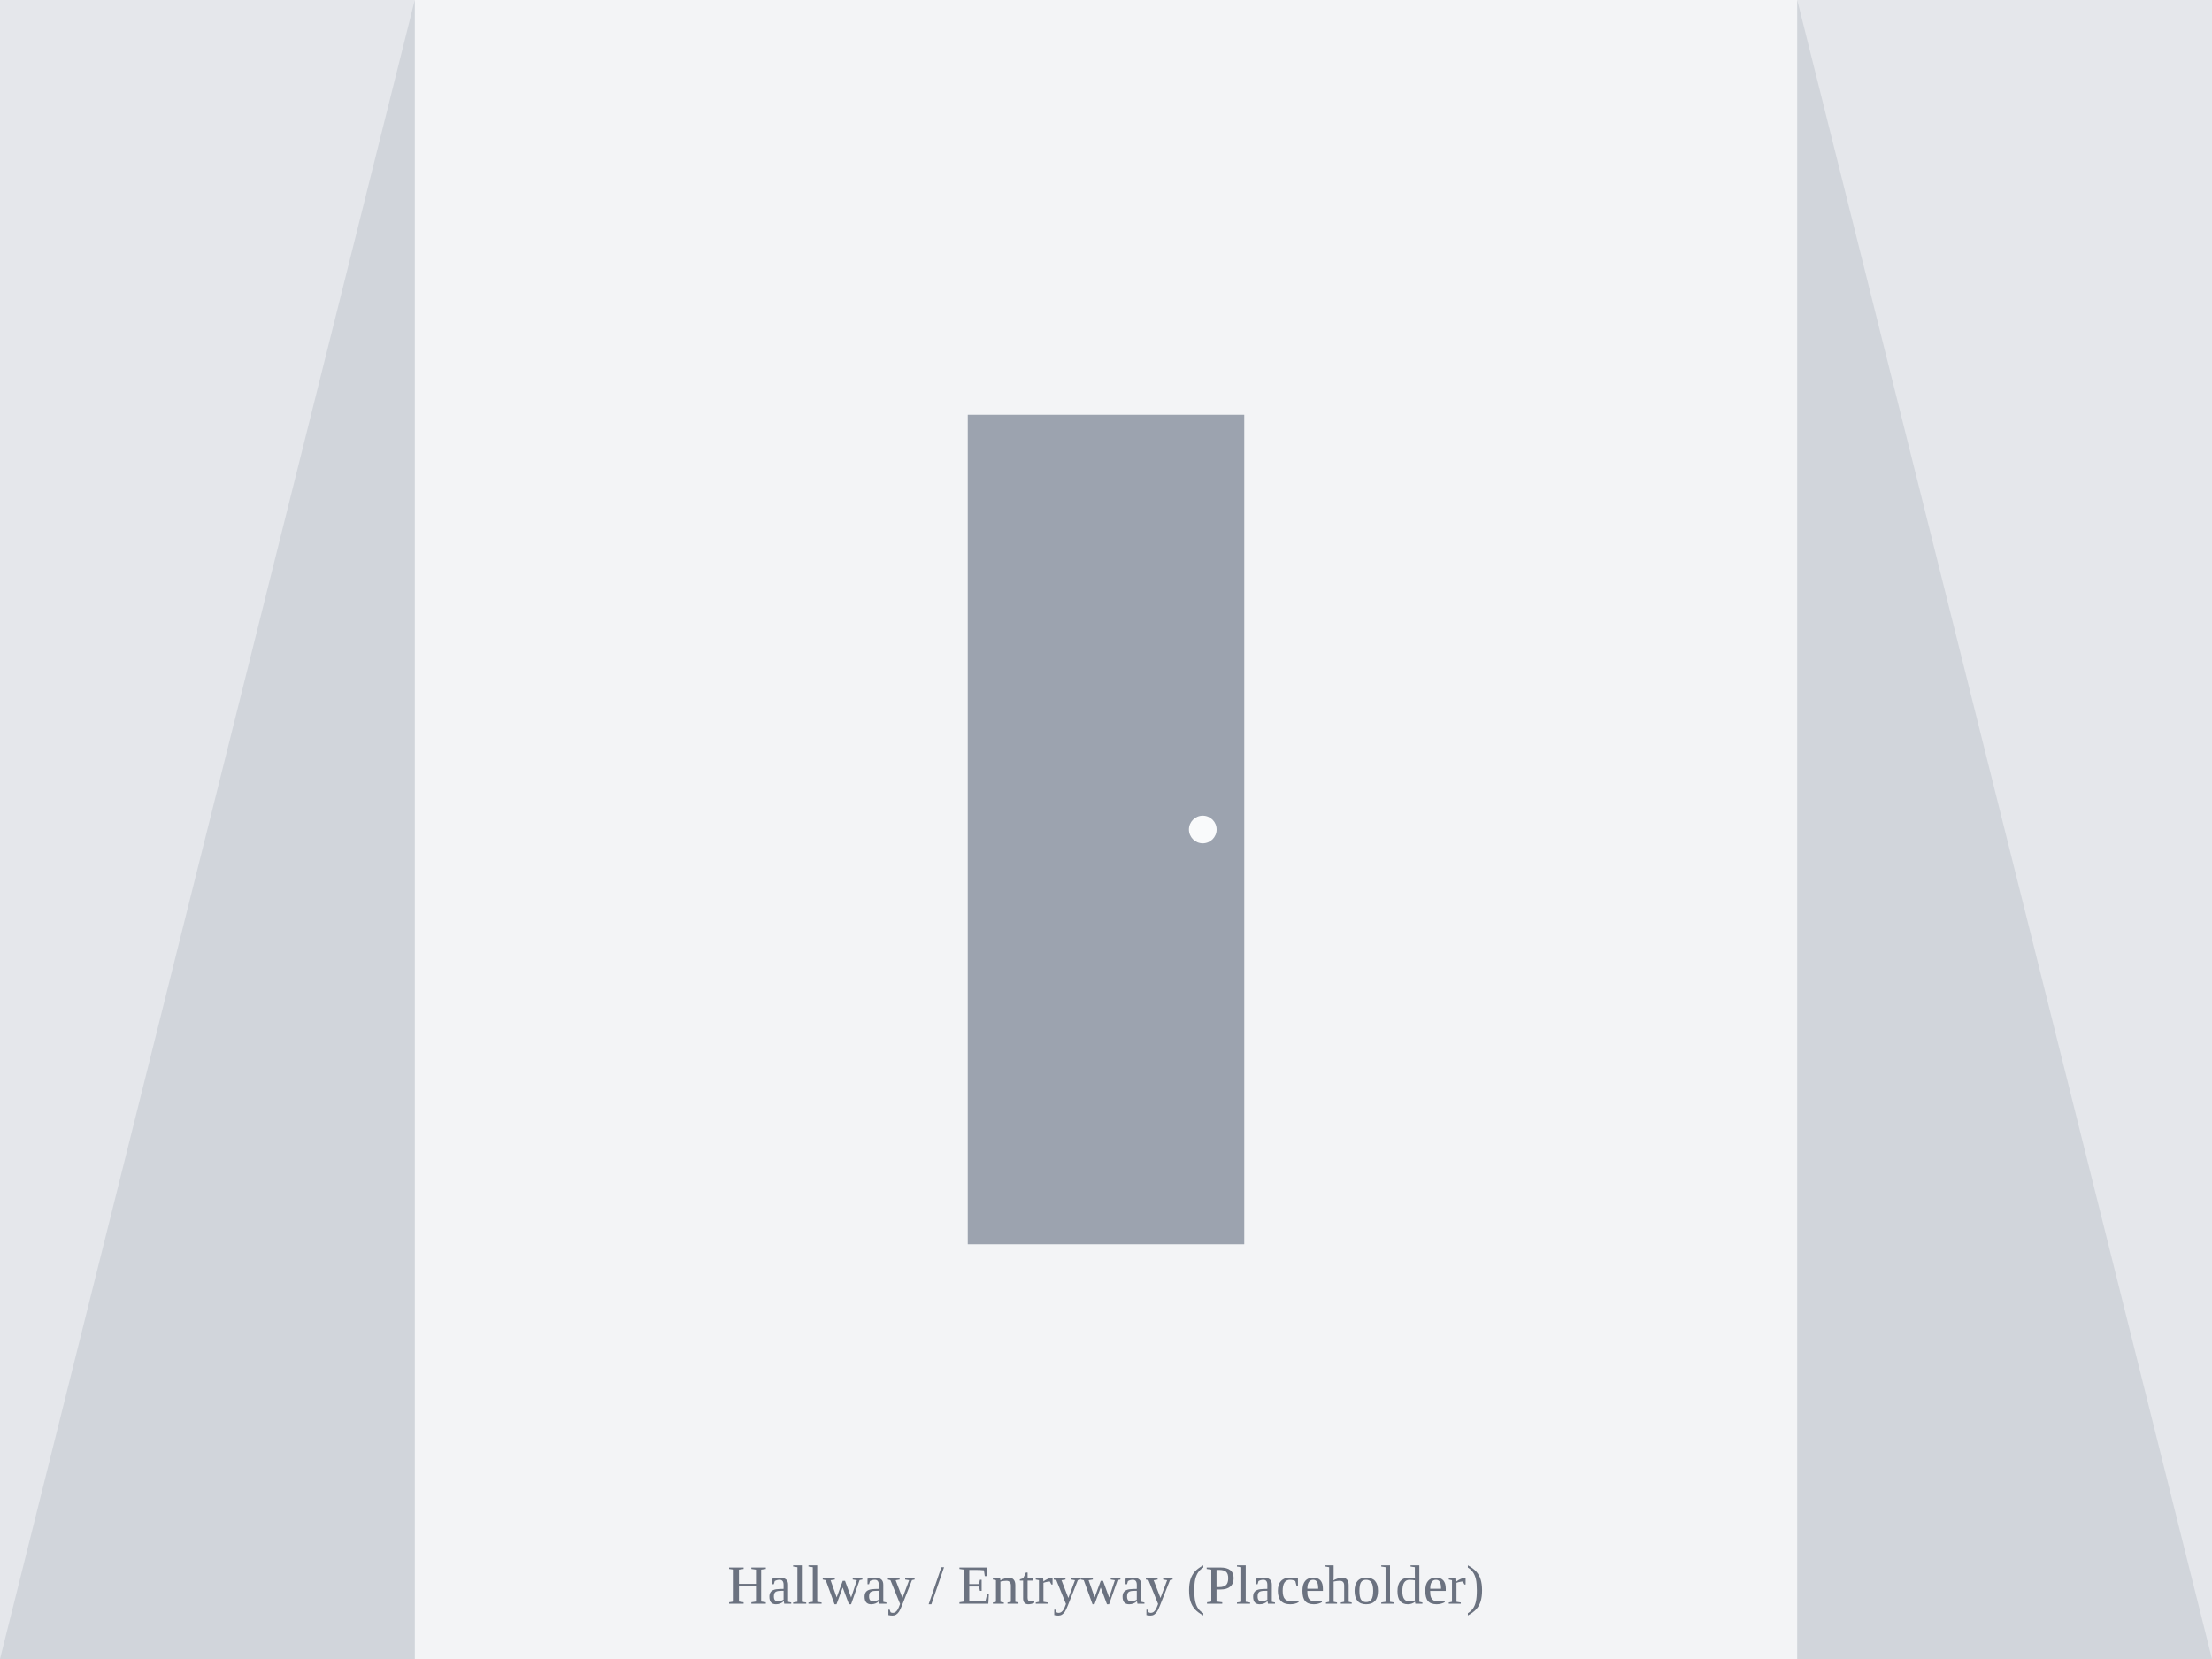
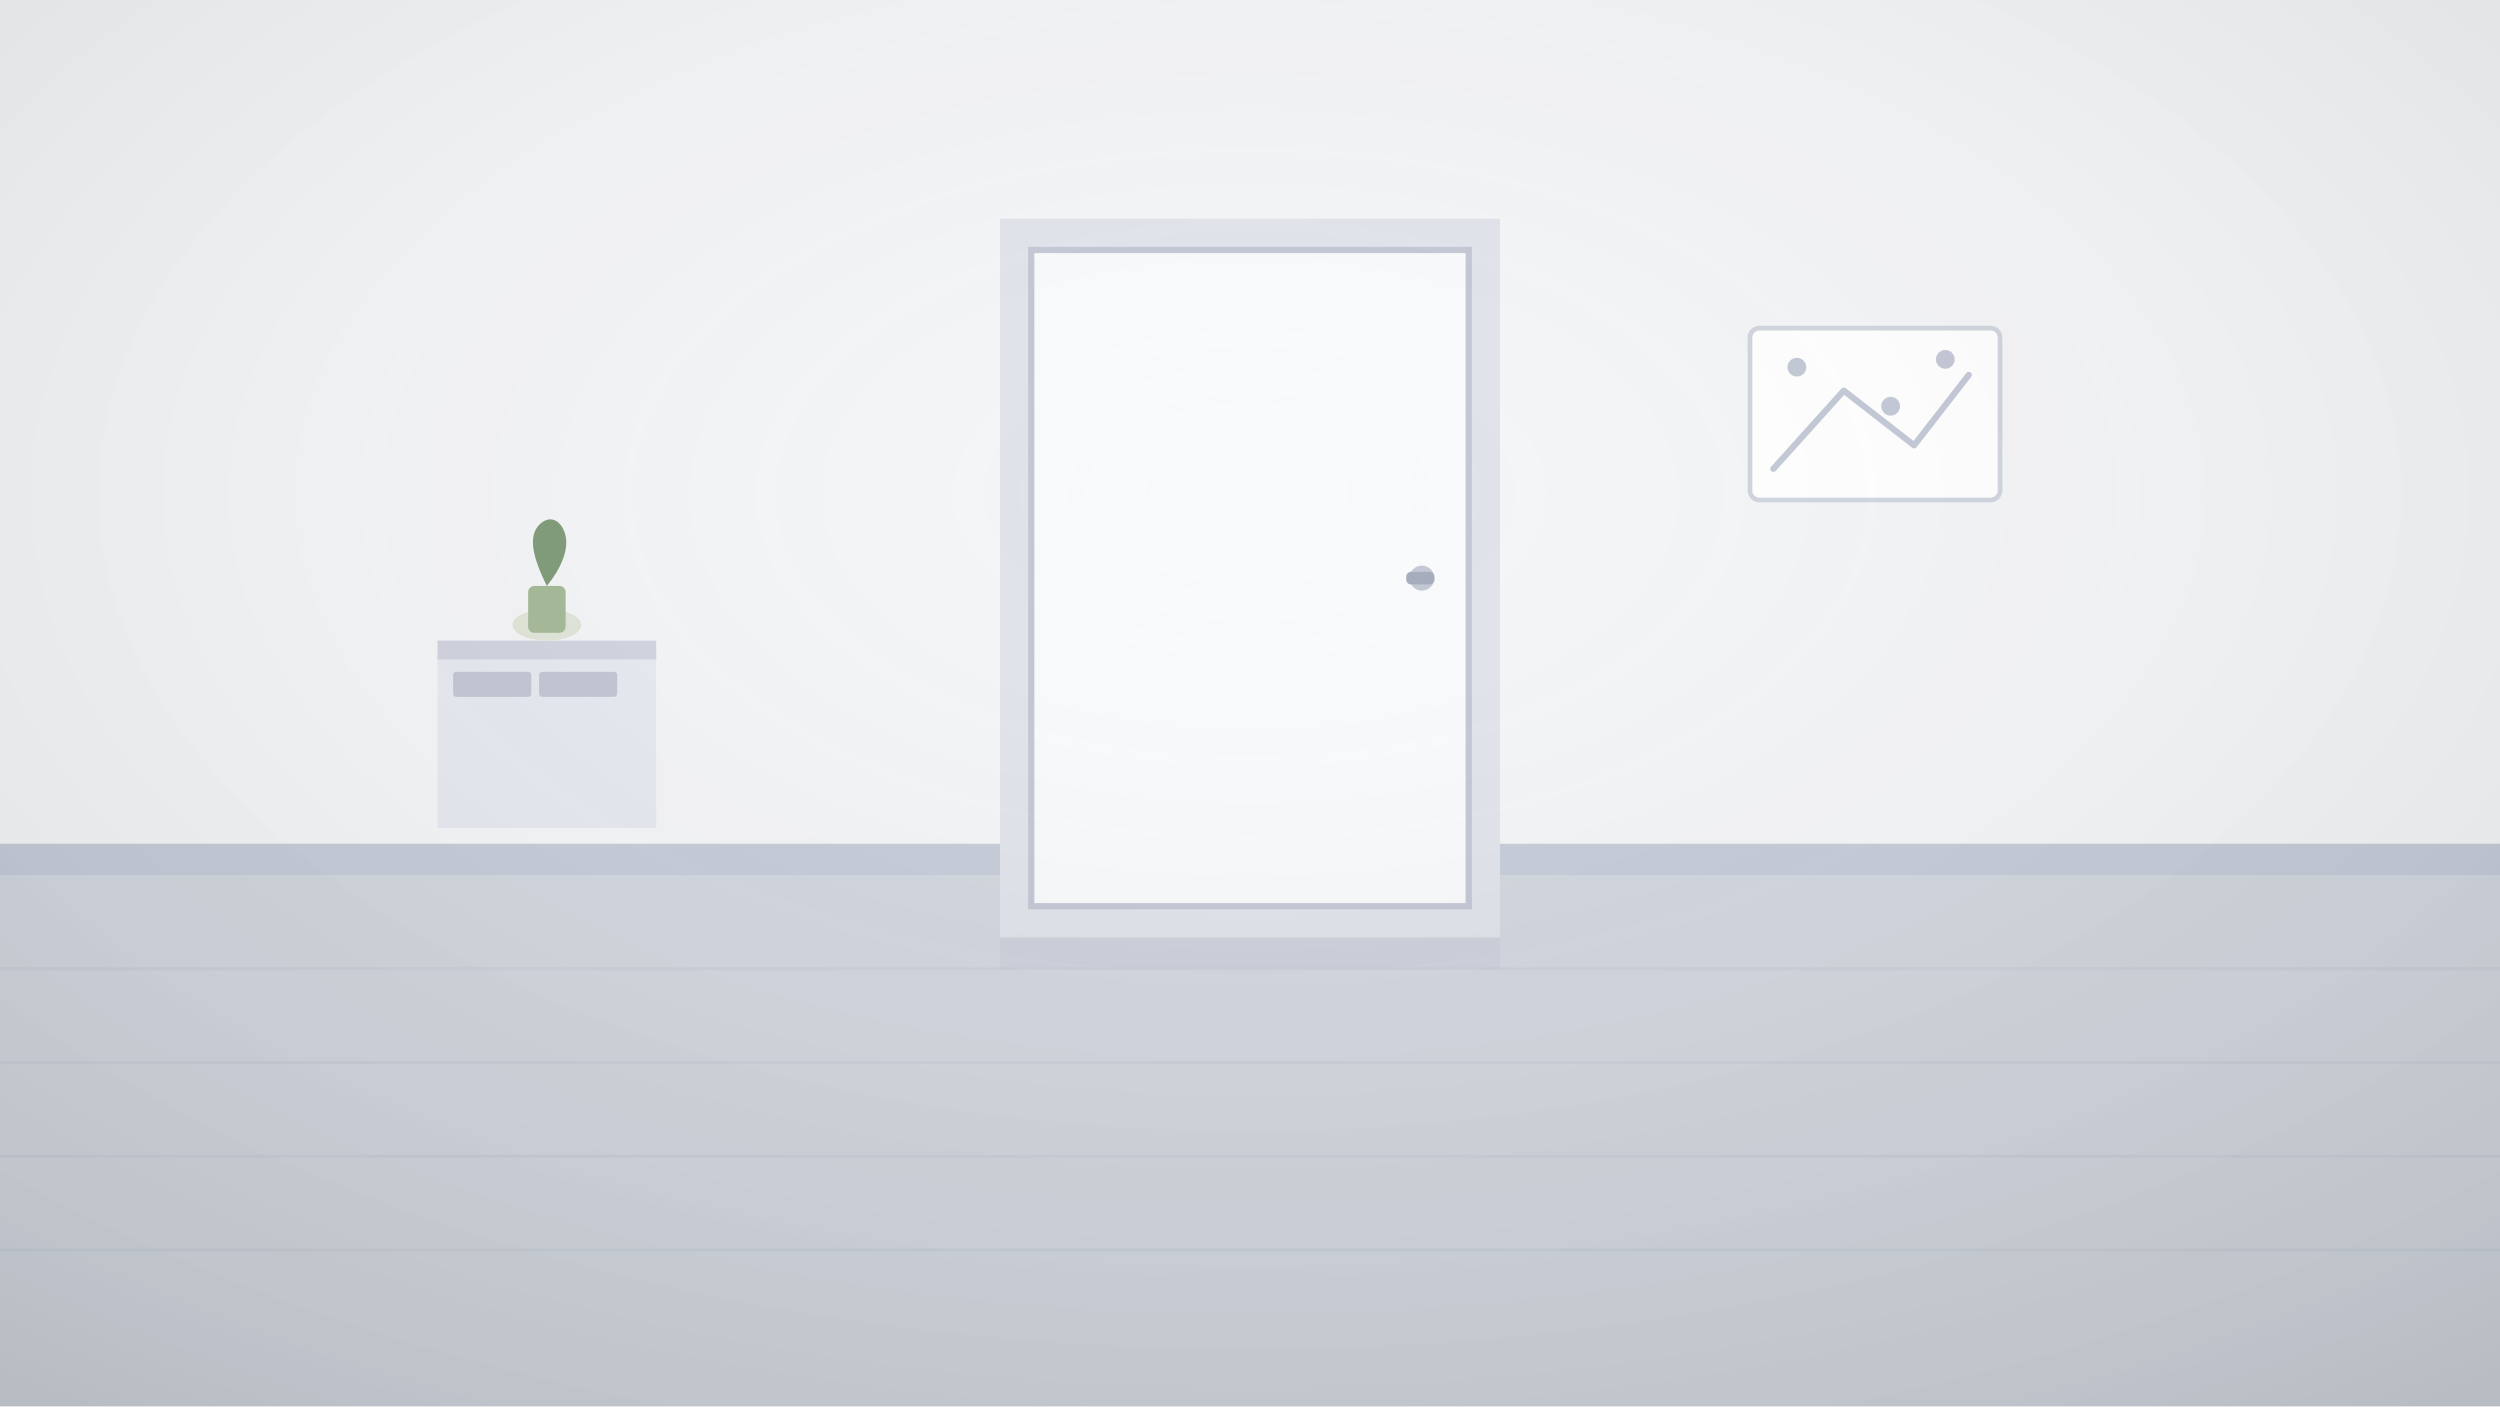
- <svg xmlns="http://www.w3.org/2000/svg" width="800" height="600">
-   <rect width="800" height="600" fill="#e5e7eb" />
-   <rect x="150" y="0" width="500" height="600" fill="#f3f4f6" />
-   <polygon points="0,600 150,0 150,600" fill="#d1d5db" />
-   <polygon points="800,600 650,0 650,600" fill="#d1d5db" />
-   <rect x="350" y="150" width="100" height="300" fill="#9ca3af" />
-   <circle cx="435" cy="300" r="5" fill="#f9fafb" />
-   <text x="400" y="580" font-size="20" text-anchor="middle" fill="#6b7280">Hallway / Entryway (Placeholder)</text>
+ <svg xmlns="http://www.w3.org/2000/svg" width="1600" height="900" viewBox="0 0 1600 900" role="img" aria-labelledby="title desc">
+   <rect x="0" y="0" width="1600" height="900" fill="#f4f5f7" />
+   <rect x="0" y="560" width="1600" height="340" fill="#d2d7df" />
+   <g opacity="0.25">
+     <line x1="0" y1="620" x2="1600" y2="620" stroke="#b6bcc7" stroke-width="2" />
+     <line x1="0" y1="680" x2="1600" y2="680" stroke="#b6bcc7" stroke-width="2" />
+     <line x1="0" y1="740" x2="1600" y2="740" stroke="#b6bcc7" stroke-width="2" />
+     <line x1="0" y1="800" x2="1600" y2="800" stroke="#b6bcc7" stroke-width="2" />
+   </g>
+   <rect x="0" y="540" width="1600" height="20" fill="#c5ccd8" />
+   <rect x="640" y="140" width="320" height="460" fill="#e0e3ea" />
+   <rect x="660" y="160" width="280" height="420" fill="#f9fafb" stroke="#c3c7d4" stroke-width="4" />
+   <circle cx="910" cy="370" r="8" fill="#c3c7d4" />
+   <rect x="900" y="366" width="18" height="8" rx="3" fill="#a5acbb" />
+   <rect x="640" y="600" width="320" height="20" fill="#c3c9d4" opacity="0.4" />
+   <rect x="280" y="420" width="140" height="110" fill="#e7e9f0" />
+   <rect x="280" y="410" width="140" height="12" fill="#d1d4df" />
+   <rect x="290" y="430" width="50" height="16" rx="2" fill="#c1c6d3" />
+   <rect x="345" y="430" width="50" height="16" rx="2" fill="#c1c6d3" />
+   <ellipse cx="350" cy="400" rx="22" ry="10" fill="#dfe5d7" />
+   <rect x="338" y="375" width="24" height="30" rx="4" fill="#a4b897" />
+   <path d="M350 375 C340 355 338 342 346 335 C353 329 360 334 362 343 C364 352 359 364 350 375 Z" fill="#7e9b78" />
+   <rect x="1120" y="210" width="160" height="110" rx="6" fill="#ffffff" stroke="#d0d4dd" stroke-width="3" />
+   <path d="M1135 300 L1180 250 L1225 285 L1260 240" fill="none" stroke="#c3c8d6" stroke-width="4" stroke-linecap="round" stroke-linejoin="round" />
+   <circle cx="1150" cy="235" r="6" fill="#c3c8d6" />
+   <circle cx="1210" cy="260" r="6" fill="#c3c8d6" />
+   <circle cx="1245" cy="230" r="6" fill="#c3c8d6" />
+   <rect x="0" y="0" width="1600" height="900" fill="url(#vignette)" pointer-events="none" />
+   <defs>
+     <radialGradient id="vignette" cx="50%" cy="35%" r="80%">
+       <stop offset="0%" stop-color="#ffffff" stop-opacity="0" />
+       <stop offset="100%" stop-color="#000000" stop-opacity="0.12" />
+     </radialGradient>
+   </defs>
</svg>
